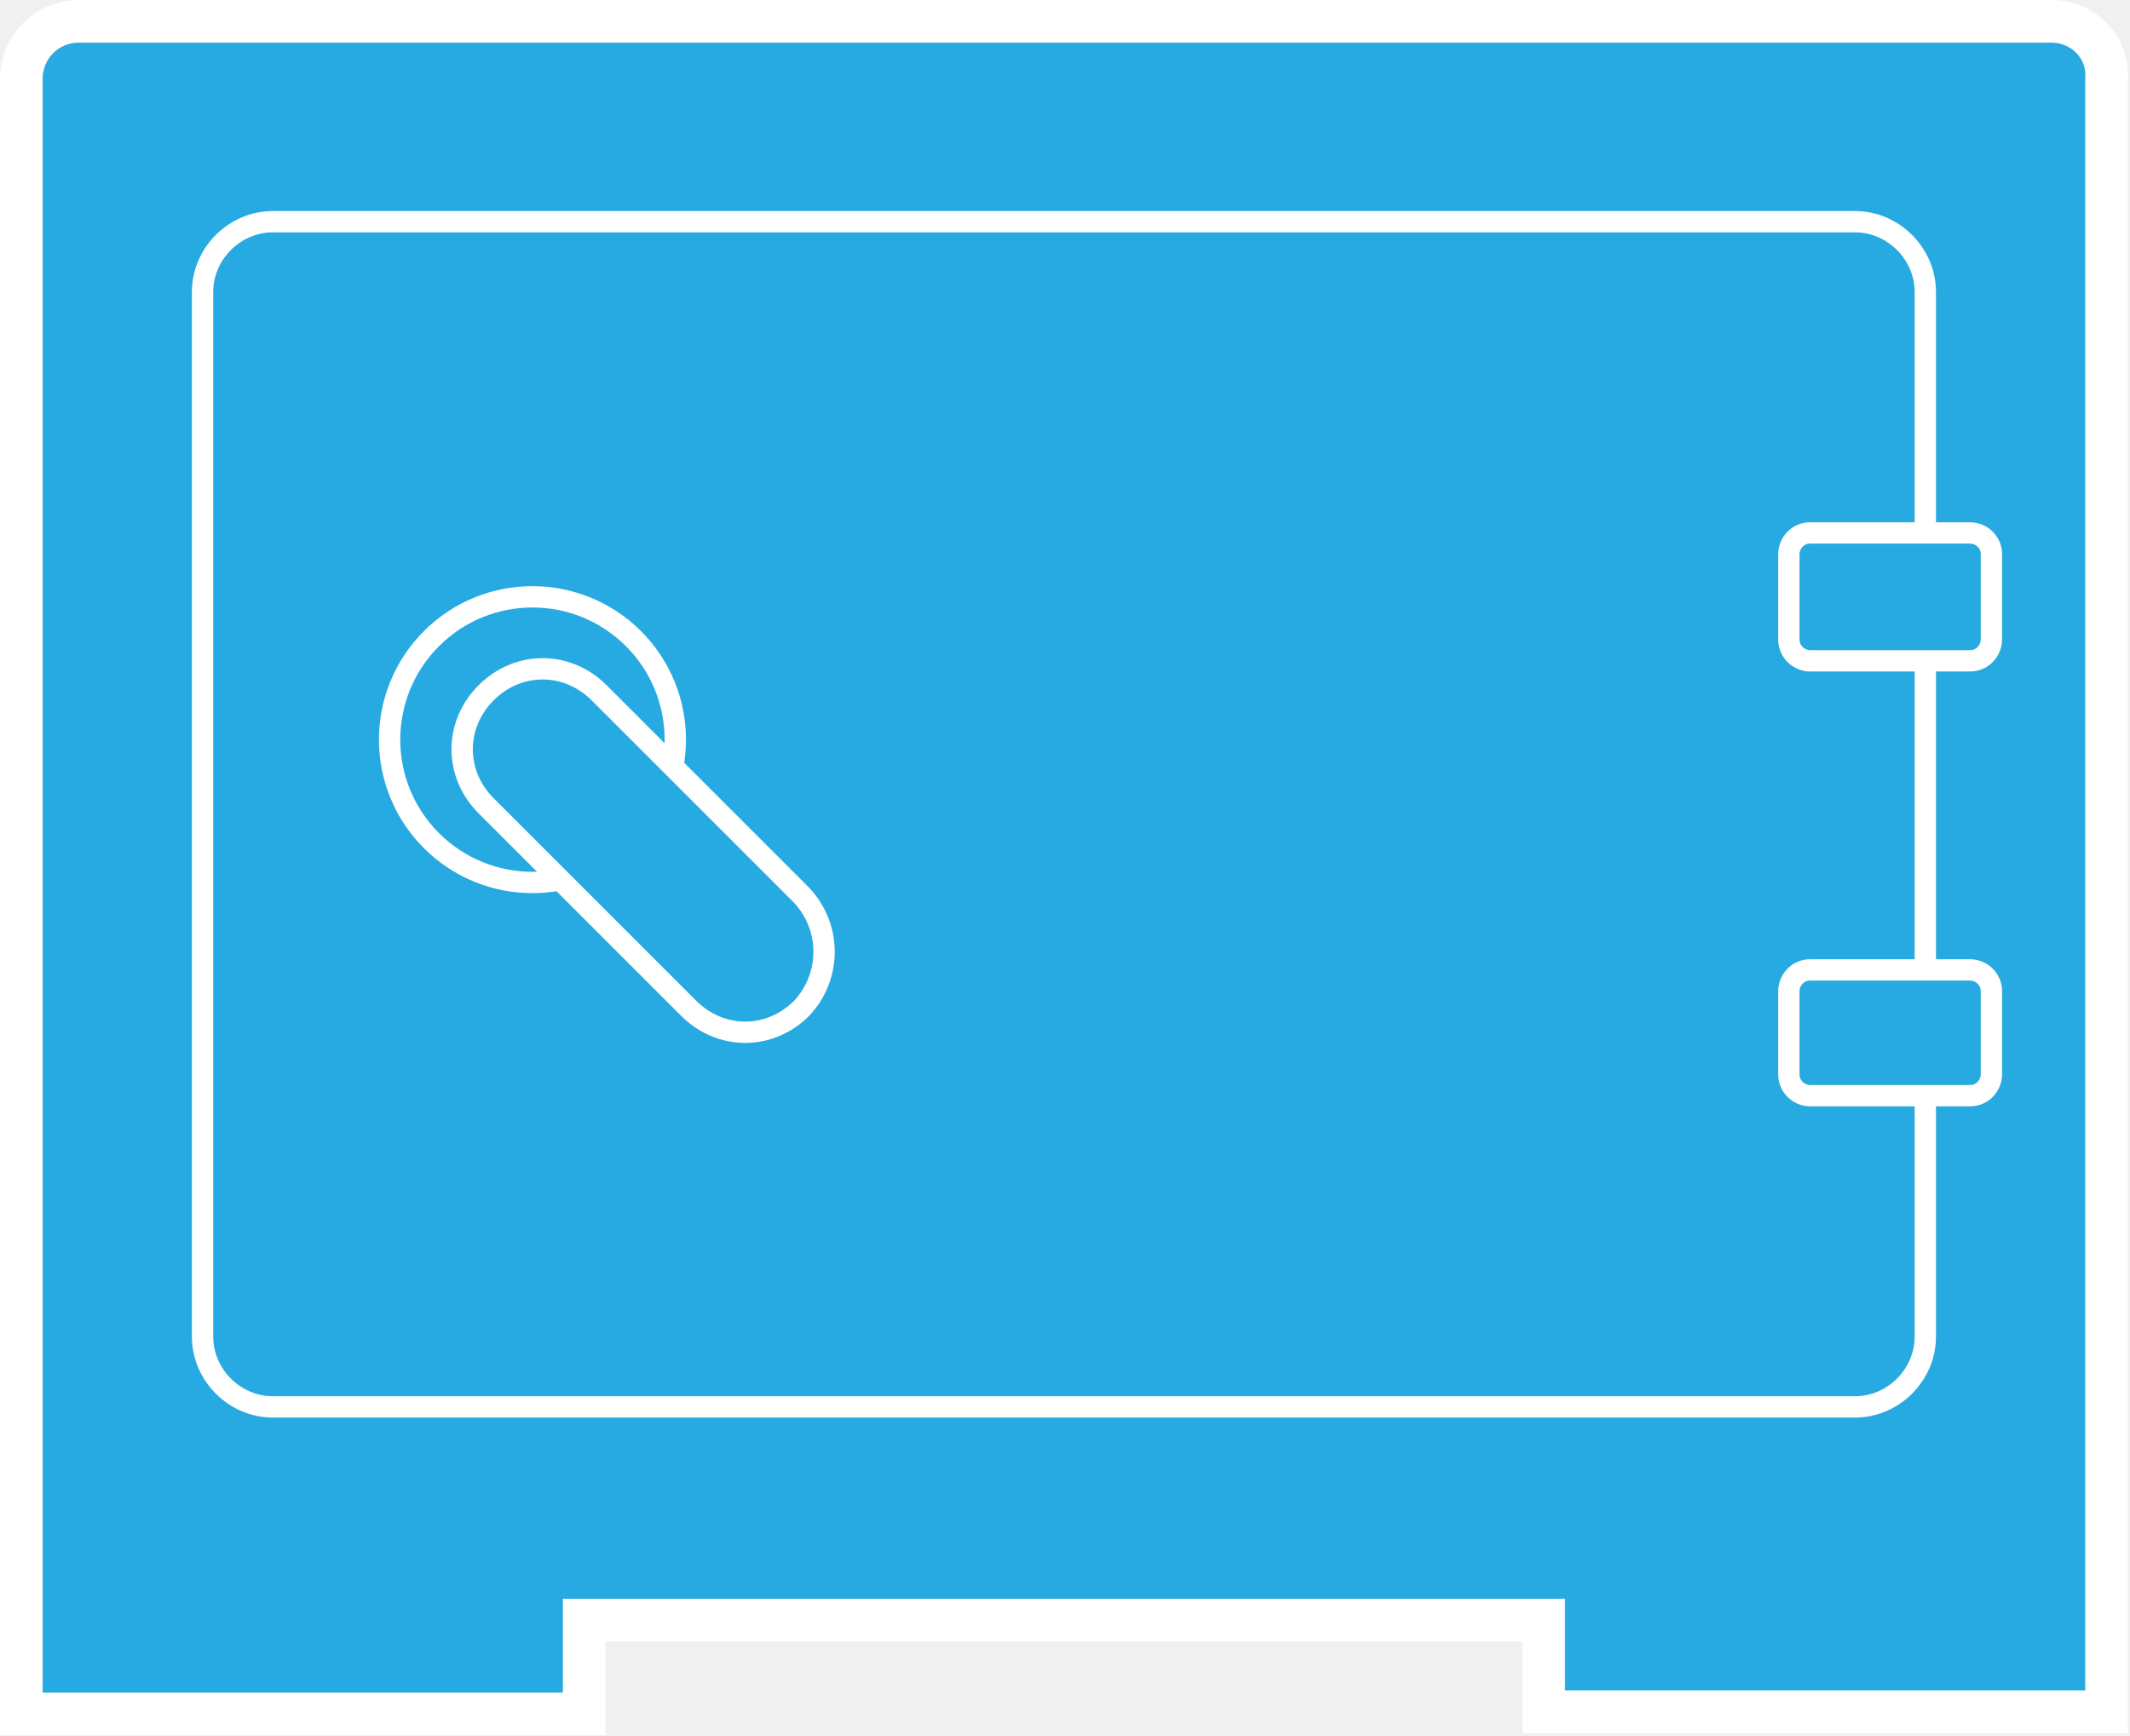
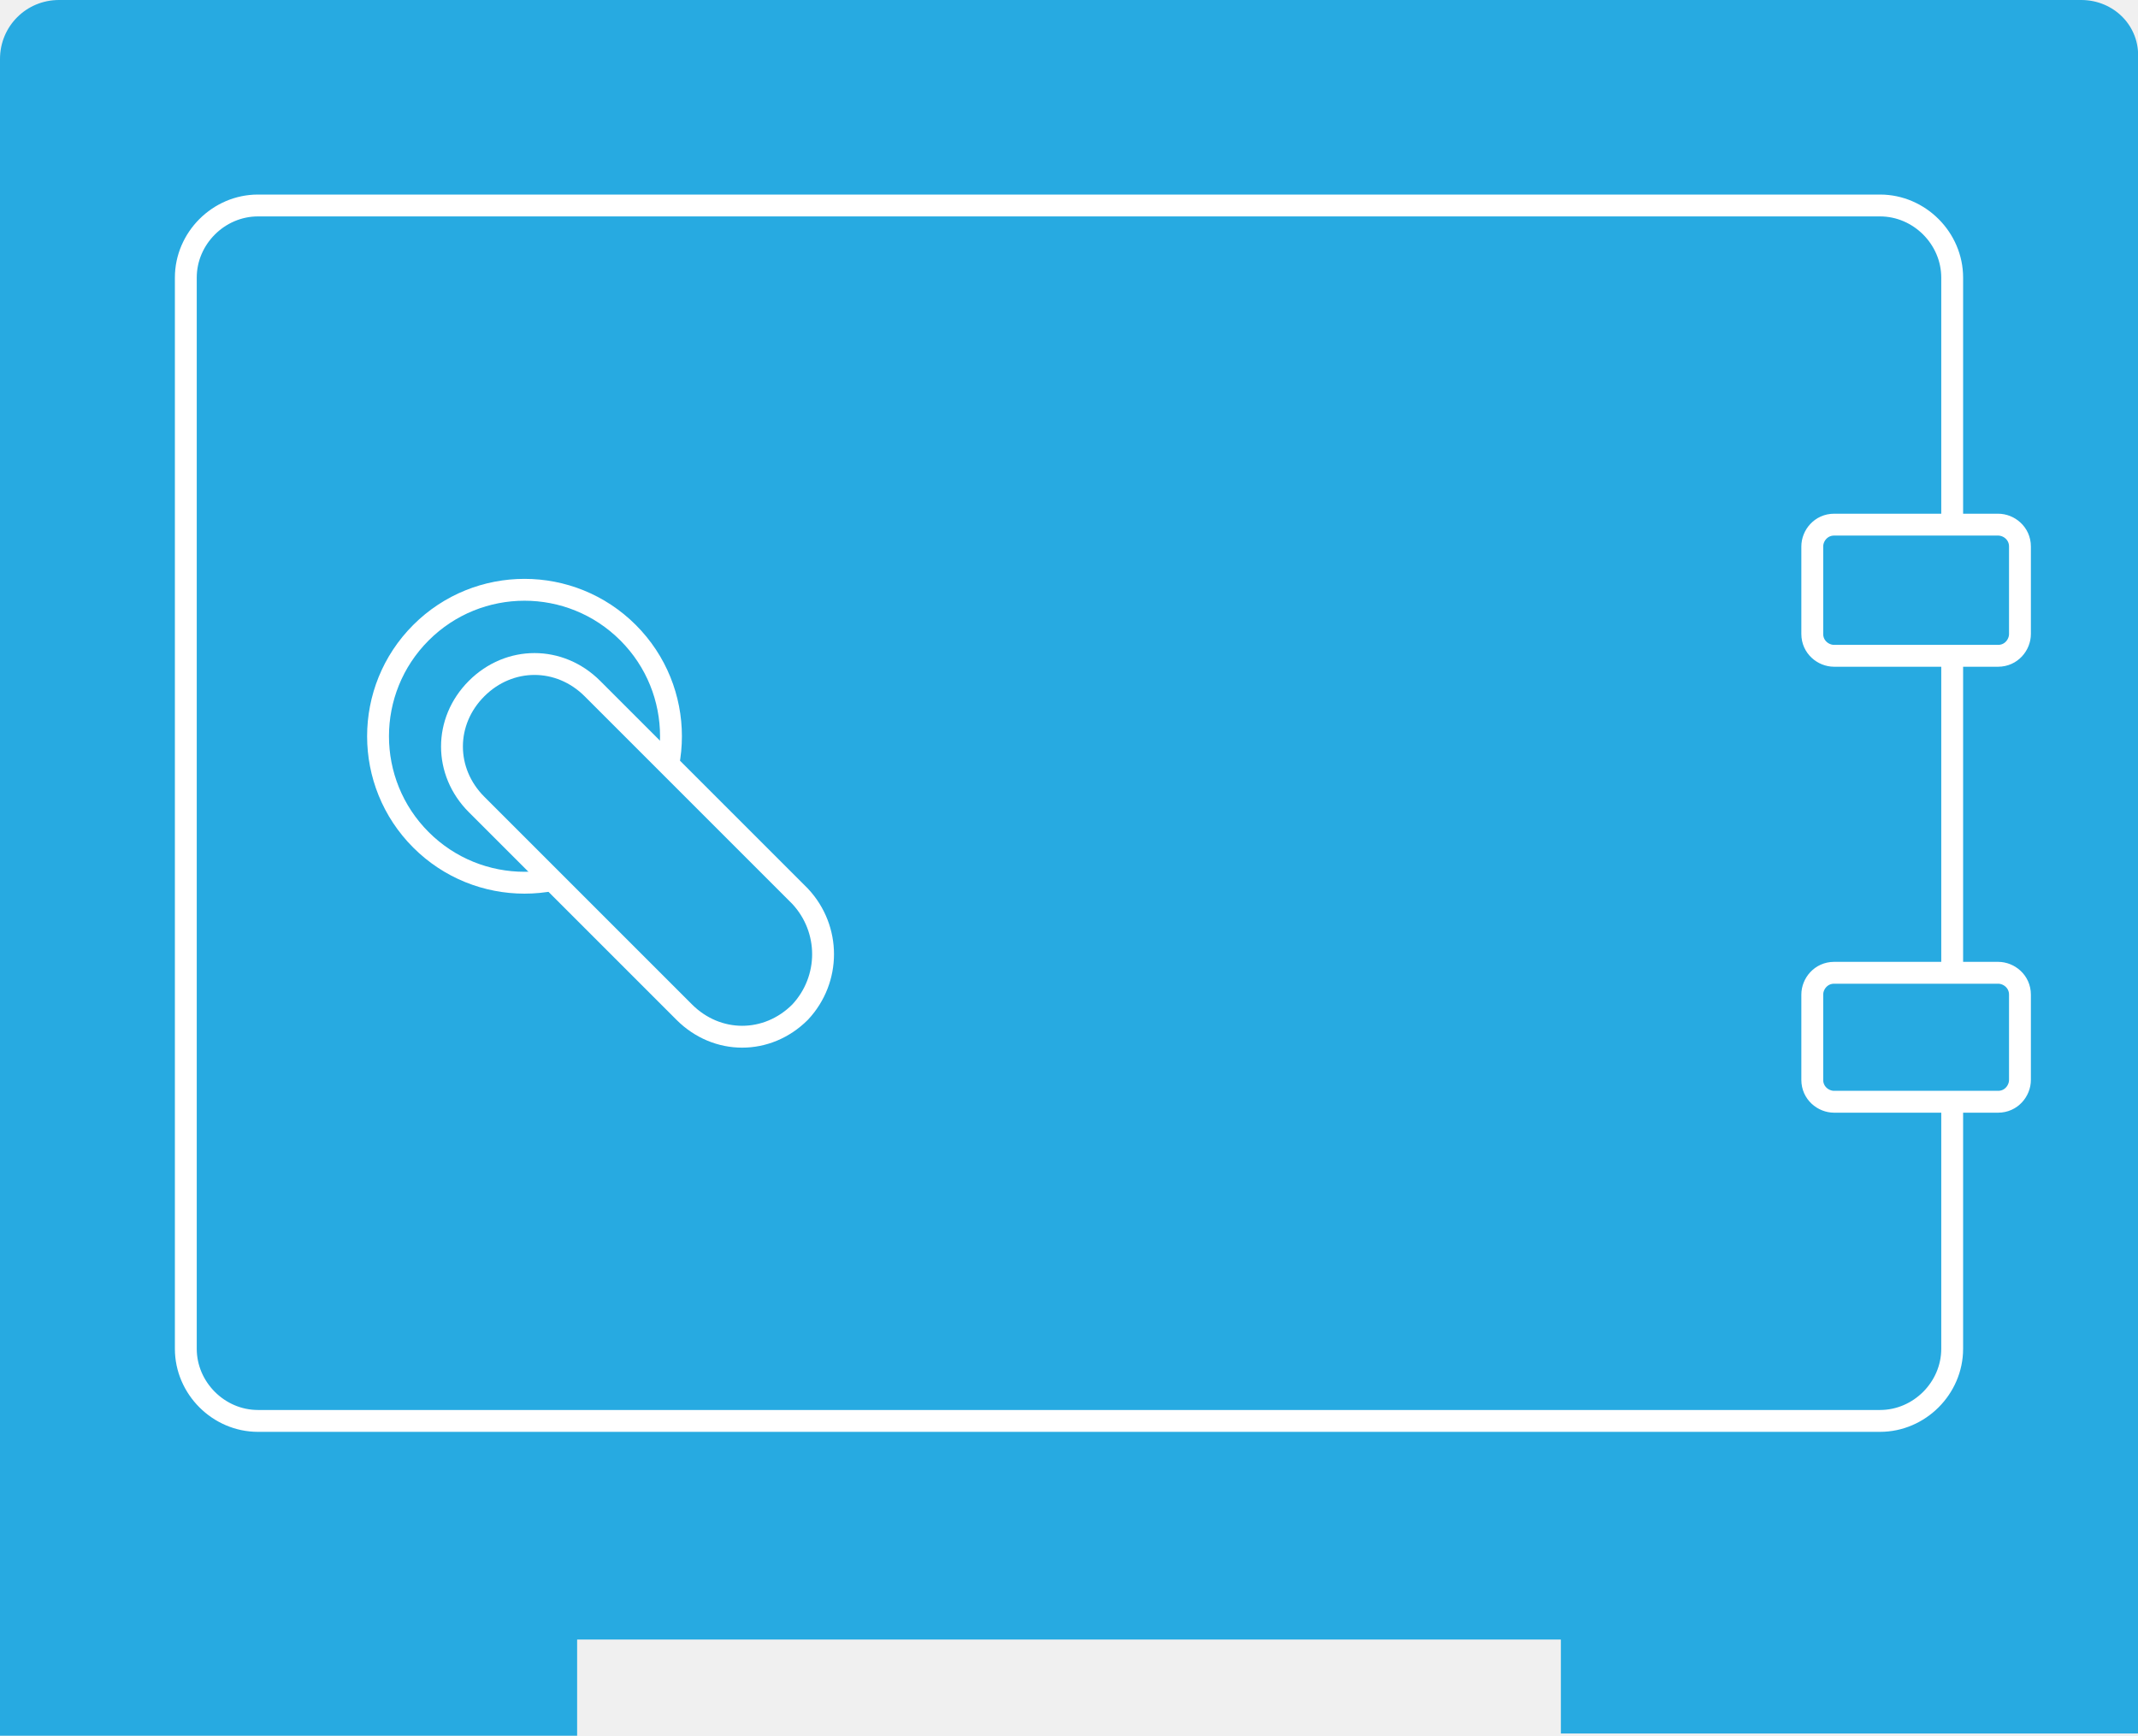
- <svg xmlns="http://www.w3.org/2000/svg" version="1.1" id="Layer_1" x="0px" y="0px" viewBox="0 0 99.9 81.4" style="enable-background:new 0 0 99.9 81.4;" xml:space="preserve">
+ <svg xmlns="http://www.w3.org/2000/svg" version="1.1" id="Layer_1" x="0px" y="0px" viewBox="0 0 97.8 79.4" style="enable-background:new 0 0 97.8 79.4;" xml:space="preserve">
  <style type="text/css">
- 	.st0{fill:#27AAE1;stroke:#FFFFFF;stroke-width:2;stroke-miterlimit:10;}
+ 	.st0{fill:#27AAE1;}
	.st1{fill:#27AAE1;stroke:#FFFFFF;stroke-miterlimit:10;}
</style>
-   <path class="st0" d="M96.2,1H3.7C2.2,1,1,2.2,1,3.7v60.7v9v7h26.4V76h45v4.3h26.4v-7v-9V3.7C98.9,2.2,97.7,1,96.2,1z" />
-   <path class="st1" d="M87,66H12.8c-1.8,0-3.3-1.5-3.3-3.3v-49c0-1.8,1.5-3.3,3.3-3.3H87c1.8,0,3.3,1.5,3.3,3.3v49  C90.3,64.5,88.8,66,87,66z" />
+   <path class="st0" d="M95.2,0H2.7C1.2,0,0,1.2,0,2.7v60.7v9v7h26.4V75h45v4.3h26.4v-7v-9V2.7C97.9,1.2,96.7,0,95.2,0z" />
+   <path class="st1" d="M86,65H11.8c-1.8,0-3.3-1.5-3.3-3.3v-49c0-1.8,1.5-3.3,3.3-3.3H86c1.8,0,3.3,1.5,3.3,3.3v49  C89.3,63.5,87.8,65,86,65z" />
  <g>
-     <path class="st1" d="M92.4,31h-7.5c-0.5,0-1-0.4-1-1V26c0-0.5,0.4-1,1-1h7.5c0.5,0,1,0.4,1,1V30C93.4,30.5,93,31,92.4,31z" />
-     <path class="st1" d="M92.4,51.4h-7.5c-0.5,0-1-0.4-1-1v-3.9c0-0.5,0.4-1,1-1h7.5c0.5,0,1,0.4,1,1v3.9C93.4,50.9,93,51.4,92.4,51.4z   " />
+     <path class="st1" d="M91.4,30h-7.5c-0.5,0-1-0.4-1-1v-4c0-0.5,0.4-1,1-1h7.5c0.5,0,1,0.4,1,1v4C92.4,29.5,92,30,91.4,30z" />
+     <path class="st1" d="M91.4,50.4h-7.5c-0.5,0-1-0.4-1-1v-3.9c0-0.5,0.4-1,1-1h7.5c0.5,0,1,0.4,1,1v3.9C92.4,49.9,92,50.4,91.4,50.4z   " />
  </g>
  <g>
-     <ellipse transform="matrix(0.7071 -0.7071 0.7071 0.7071 -17.2409 27.8392)" class="st1" cx="25" cy="34.7" rx="6.7" ry="6.7" />
-     <path class="st1" d="M37.6,47.3L37.6,47.3c-1.5,1.5-3.8,1.5-5.3,0l-9.5-9.5c-1.5-1.5-1.5-3.8,0-5.3l0,0c1.5-1.5,3.8-1.5,5.3,0   l9.5,9.5C39,43.5,39,45.8,37.6,47.3z" />
+     <ellipse transform="matrix(0.7071 -0.7071 0.7071 0.7071 -16.8066 26.8214)" class="st1" cx="24" cy="33.7" rx="6.7" ry="6.7" />
+     <path class="st1" d="M36.6,46.3L36.6,46.3c-1.5,1.5-3.8,1.5-5.3,0l-9.5-9.5c-1.5-1.5-1.5-3.8,0-5.3l0,0c1.5-1.5,3.8-1.5,5.3,0   l9.5,9.5C38,42.5,38,44.8,36.6,46.3z" />
  </g>
</svg>
